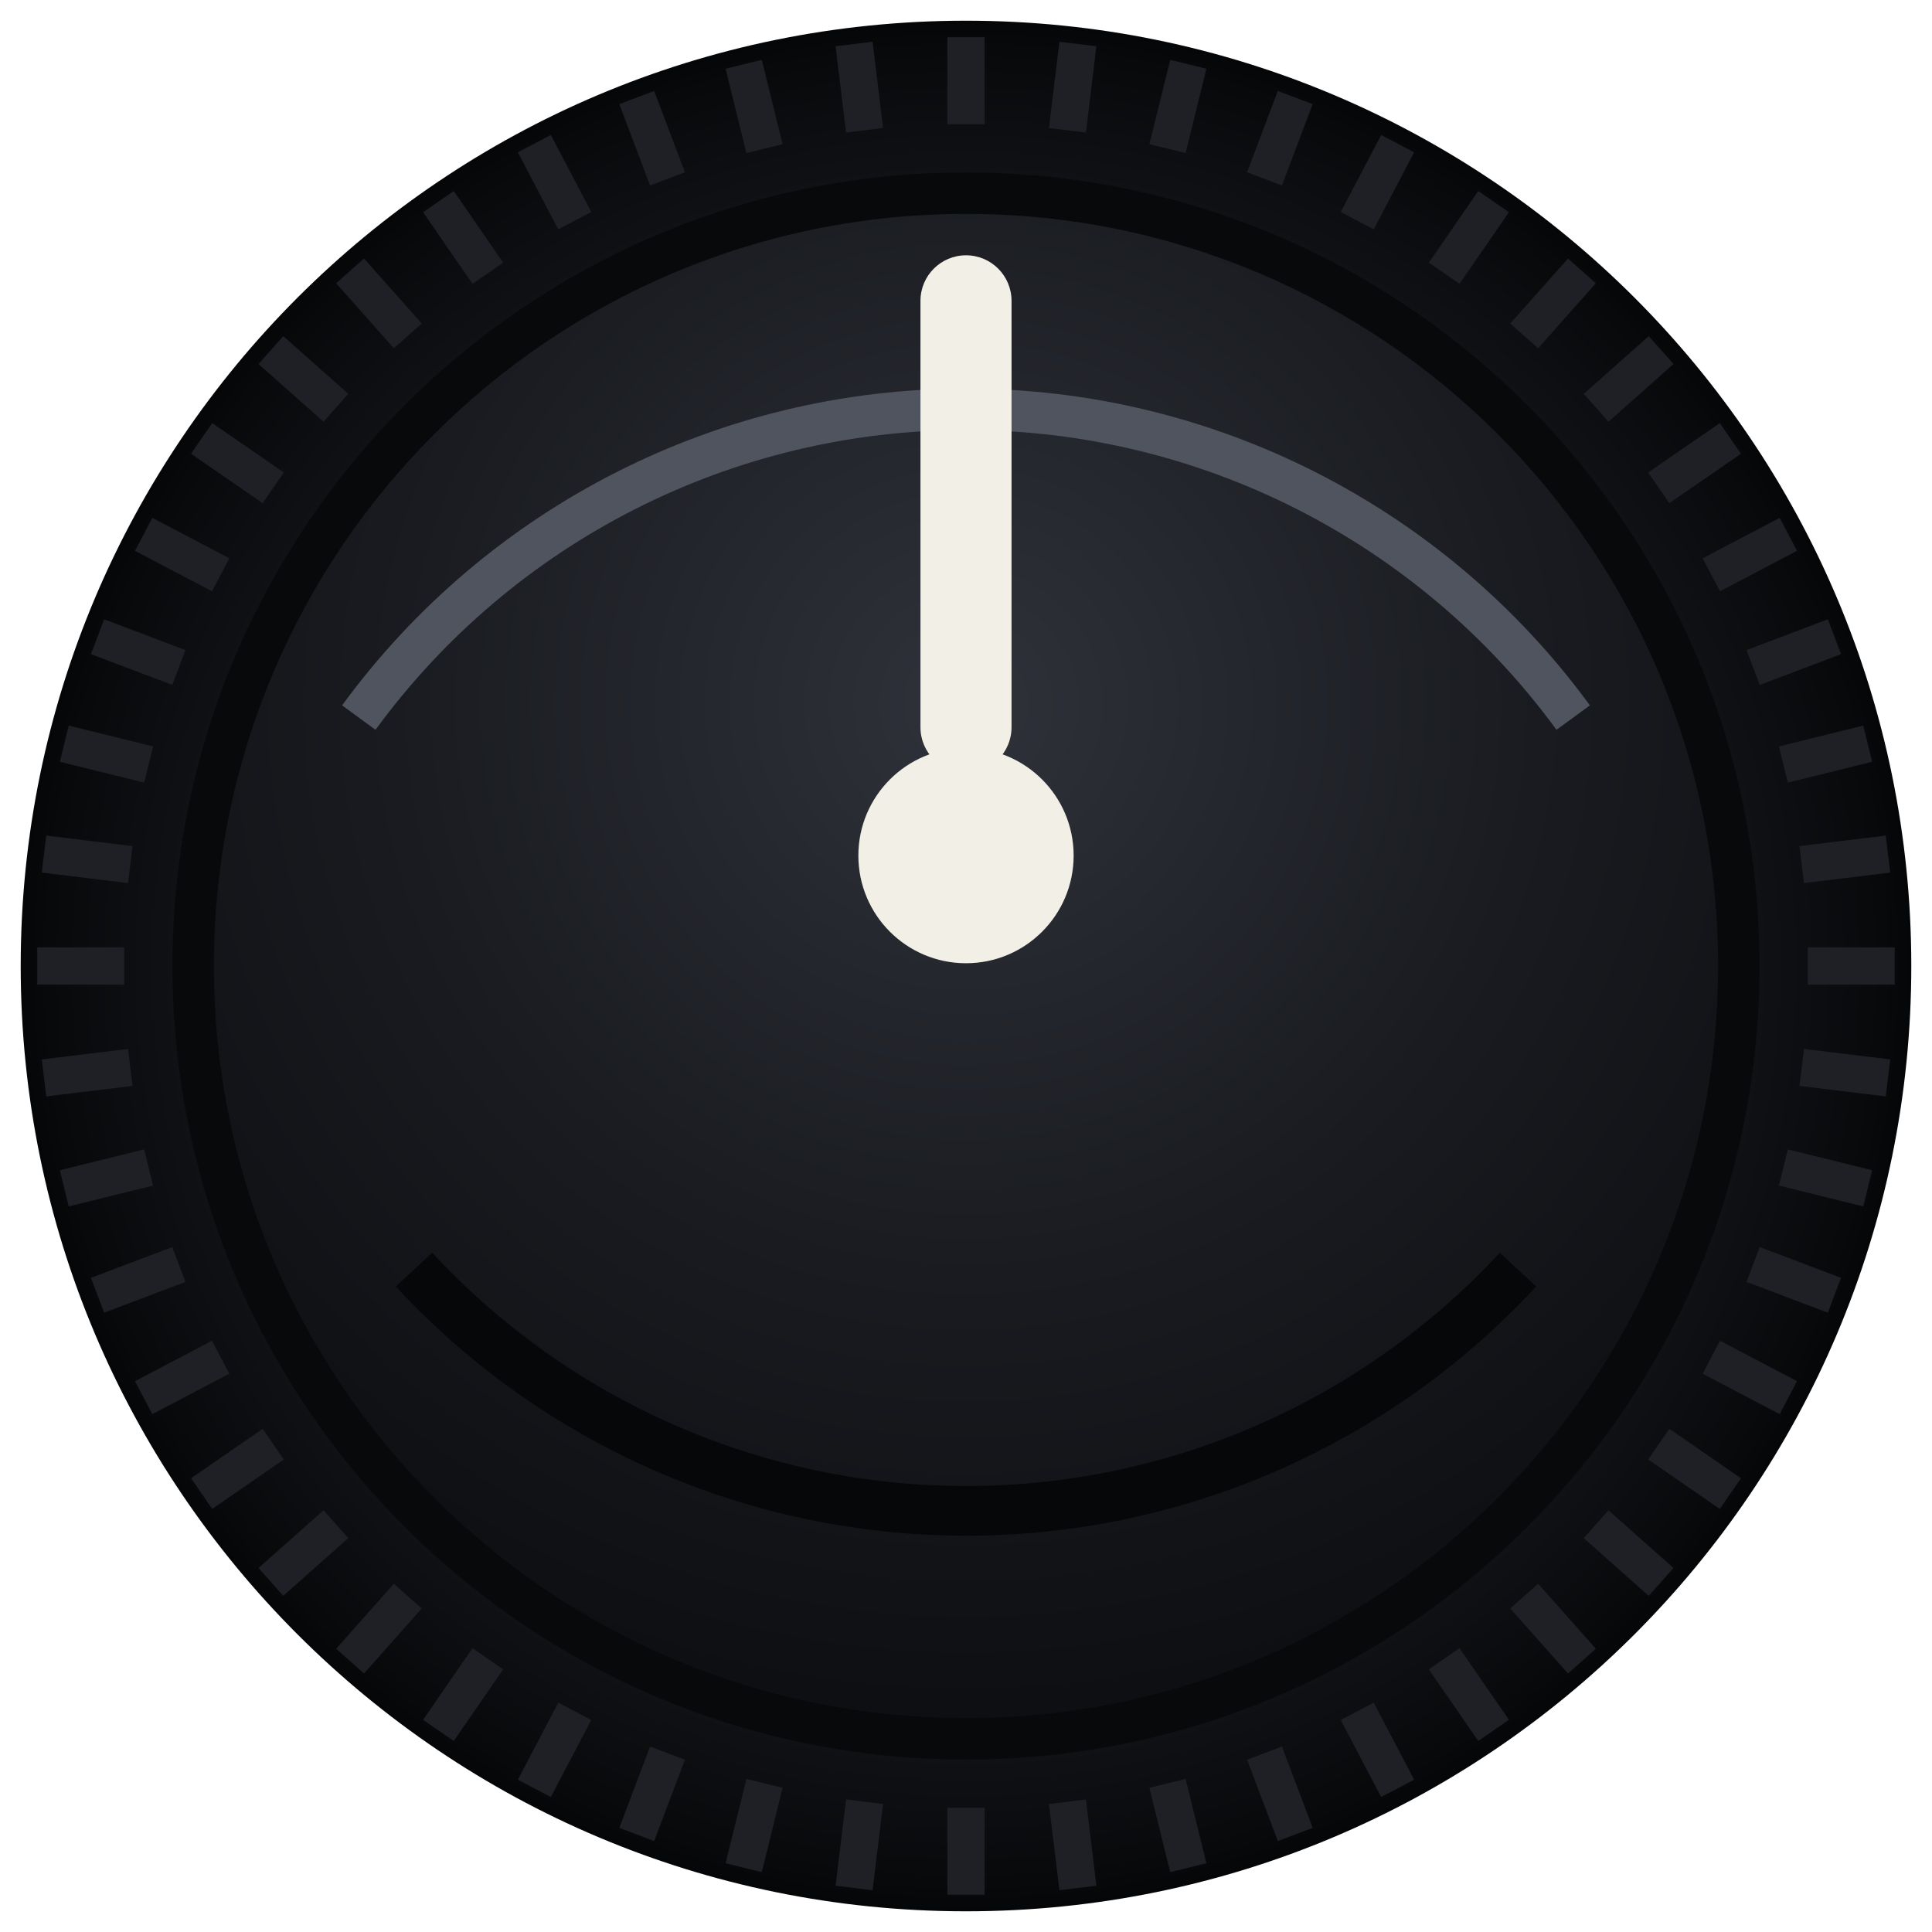
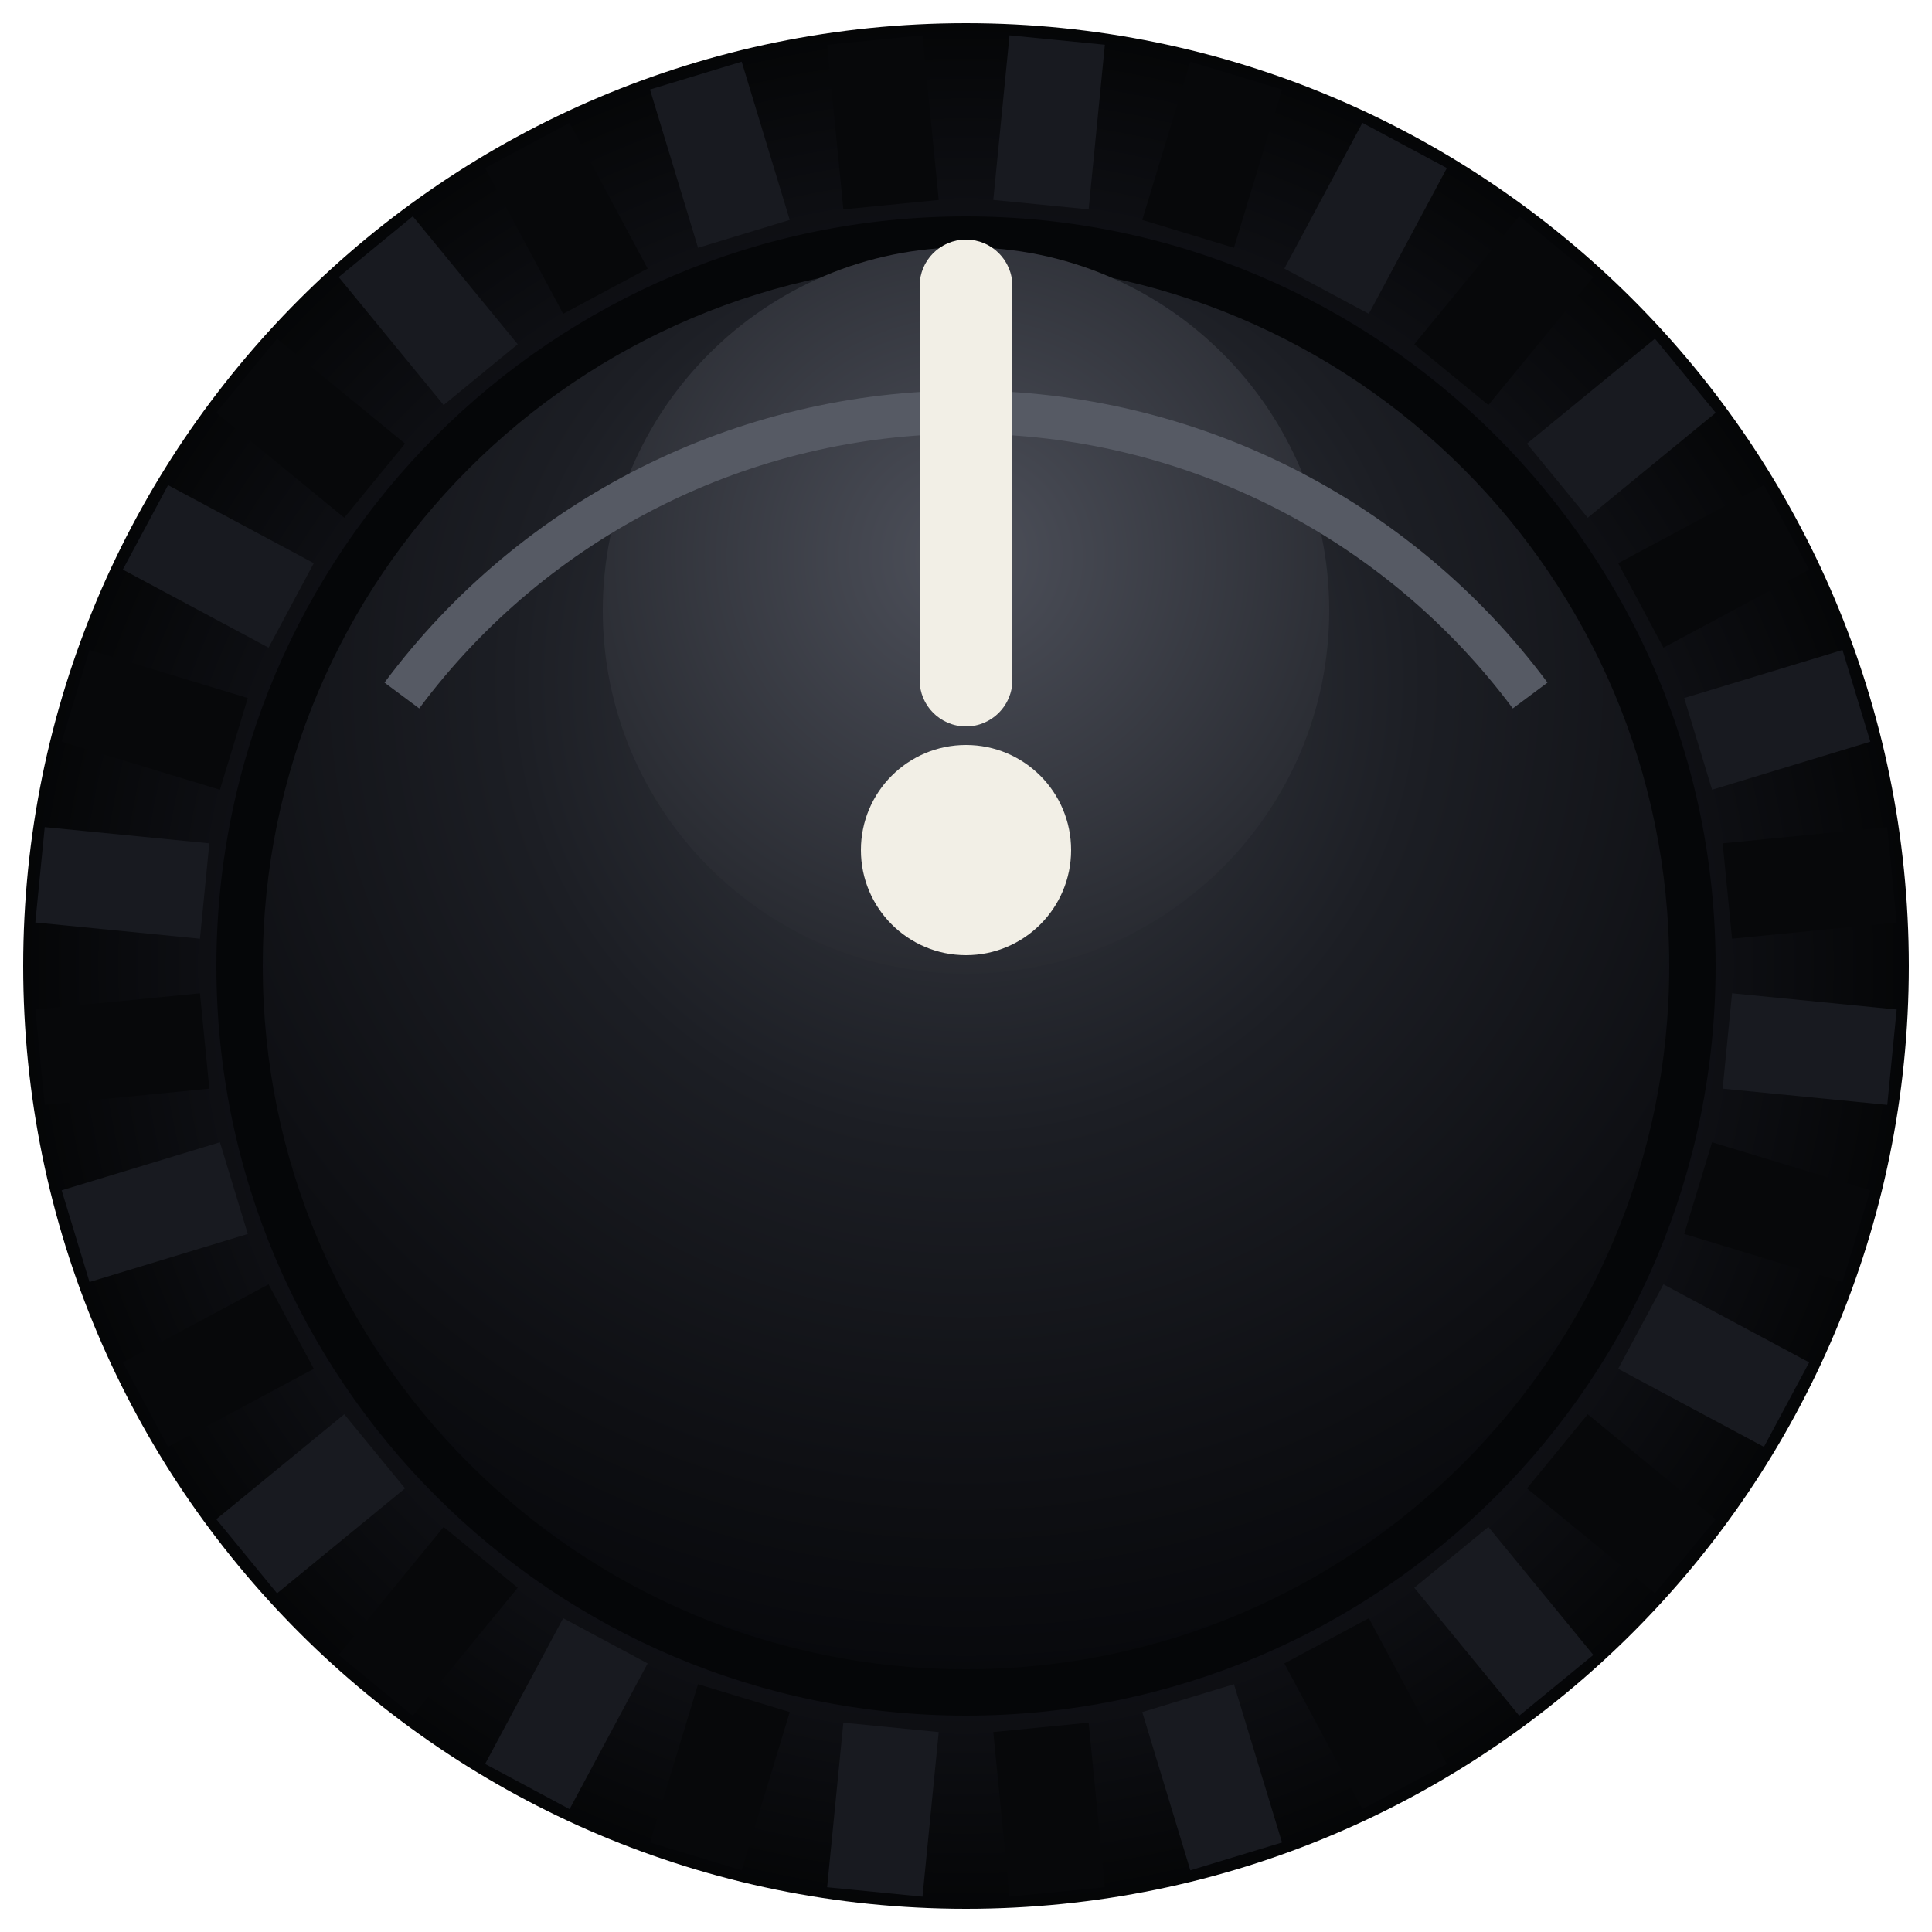
- <svg xmlns="http://www.w3.org/2000/svg" width="14mm" height="14mm" viewBox="0 0 14 14">
+ <svg xmlns="http://www.w3.org/2000/svg" width="12.5mm" height="12.5mm" viewBox="0 0 12.5 12.5">
  <defs>
-     <radialGradient id="cap" cx="7" cy="5.1" r="8.3" gradientUnits="userSpaceOnUse">
-       <stop offset="0" stop-color="#2f323a" />
-       <stop offset="0.5" stop-color="#191b20" />
-       <stop offset="1" stop-color="#0a0b0e" />
+     <radialGradient id="dome" gradientUnits="userSpaceOnUse" cx="6.25" cy="4.4" r="6.6">
+       <stop offset="0" style="stop-color:#3b3e46" />
+       <stop offset="0.45" style="stop-color:#1c1e24" />
+       <stop offset="0.8" style="stop-color:#0e0f13" />
+       <stop offset="1" style="stop-color:#07080b" />
    </radialGradient>
-     <radialGradient id="rim" cx="7" cy="7" r="7" gradientUnits="userSpaceOnUse">
-       <stop offset="0.72" stop-color="#15171b" />
-       <stop offset="0.95" stop-color="#08090b" />
-       <stop offset="1" stop-color="#030405" />
+     <radialGradient id="gloss" gradientUnits="userSpaceOnUse" cx="6.25" cy="3.6" r="3.1">
+       <stop offset="0" style="stop-color:#4d505a" />
+       <stop offset="1" style="stop-color:#23252b" />
+     </radialGradient>
+     <radialGradient id="skirt" gradientUnits="userSpaceOnUse" cx="6.25" cy="6.25" r="6.2">
+       <stop offset="0.75" style="stop-color:#101116" />
+       <stop offset="1" style="stop-color:#040506" />
    </radialGradient>
  </defs>
-   <circle cx="7.0" cy="7.0" r="6.85" fill="url(#rim)" />
-   <path d="M 13.100 7.000 L 13.730 7.000" stroke="#1e2026" stroke-width="0.27" />
-   <path d="M 13.056 7.735 L 13.681 7.811" stroke="#1e2026" stroke-width="0.27" />
-   <path d="M 12.923 8.460 L 13.534 8.611" stroke="#1e2026" stroke-width="0.27" />
-   <path d="M 12.704 9.163 L 13.293 9.386" stroke="#1e2026" stroke-width="0.27" />
-   <path d="M 12.401 9.835 L 12.959 10.128" stroke="#1e2026" stroke-width="0.27" />
-   <path d="M 12.020 10.465 L 12.539 10.823" stroke="#1e2026" stroke-width="0.27" />
-   <path d="M 11.566 11.045 L 12.037 11.463" stroke="#1e2026" stroke-width="0.27" />
-   <path d="M 11.045 11.566 L 11.463 12.037" stroke="#1e2026" stroke-width="0.27" />
-   <path d="M 10.465 12.020 L 10.823 12.539" stroke="#1e2026" stroke-width="0.27" />
-   <path d="M 9.835 12.401 L 10.128 12.959" stroke="#1e2026" stroke-width="0.27" />
-   <path d="M 9.163 12.704 L 9.386 13.293" stroke="#1e2026" stroke-width="0.27" />
-   <path d="M 8.460 12.923 L 8.611 13.534" stroke="#1e2026" stroke-width="0.27" />
-   <path d="M 7.735 13.056 L 7.811 13.681" stroke="#1e2026" stroke-width="0.27" />
-   <path d="M 7.000 13.100 L 7.000 13.730" stroke="#1e2026" stroke-width="0.27" />
-   <path d="M 6.265 13.056 L 6.189 13.681" stroke="#1e2026" stroke-width="0.27" />
-   <path d="M 5.540 12.923 L 5.389 13.534" stroke="#1e2026" stroke-width="0.27" />
-   <path d="M 4.837 12.704 L 4.614 13.293" stroke="#1e2026" stroke-width="0.27" />
-   <path d="M 4.165 12.401 L 3.872 12.959" stroke="#1e2026" stroke-width="0.27" />
-   <path d="M 3.535 12.020 L 3.177 12.539" stroke="#1e2026" stroke-width="0.27" />
-   <path d="M 2.955 11.566 L 2.537 12.037" stroke="#1e2026" stroke-width="0.27" />
-   <path d="M 2.434 11.045 L 1.963 11.463" stroke="#1e2026" stroke-width="0.27" />
-   <path d="M 1.980 10.465 L 1.461 10.823" stroke="#1e2026" stroke-width="0.27" />
-   <path d="M 1.599 9.835 L 1.041 10.128" stroke="#1e2026" stroke-width="0.27" />
-   <path d="M 1.296 9.163 L 0.707 9.386" stroke="#1e2026" stroke-width="0.27" />
-   <path d="M 1.077 8.460 L 0.466 8.611" stroke="#1e2026" stroke-width="0.27" />
-   <path d="M 0.944 7.735 L 0.319 7.811" stroke="#1e2026" stroke-width="0.27" />
-   <path d="M 0.900 7.000 L 0.270 7.000" stroke="#1e2026" stroke-width="0.27" />
-   <path d="M 0.944 6.265 L 0.319 6.189" stroke="#1e2026" stroke-width="0.27" />
-   <path d="M 1.077 5.540 L 0.466 5.389" stroke="#1e2026" stroke-width="0.27" />
-   <path d="M 1.296 4.837 L 0.707 4.614" stroke="#1e2026" stroke-width="0.27" />
-   <path d="M 1.599 4.165 L 1.041 3.872" stroke="#1e2026" stroke-width="0.27" />
-   <path d="M 1.980 3.535 L 1.461 3.177" stroke="#1e2026" stroke-width="0.27" />
-   <path d="M 2.434 2.955 L 1.963 2.537" stroke="#1e2026" stroke-width="0.27" />
-   <path d="M 2.955 2.434 L 2.537 1.963" stroke="#1e2026" stroke-width="0.27" />
-   <path d="M 3.535 1.980 L 3.177 1.461" stroke="#1e2026" stroke-width="0.27" />
-   <path d="M 4.165 1.599 L 3.872 1.041" stroke="#1e2026" stroke-width="0.27" />
-   <path d="M 4.837 1.296 L 4.614 0.707" stroke="#1e2026" stroke-width="0.27" />
-   <path d="M 5.540 1.077 L 5.389 0.466" stroke="#1e2026" stroke-width="0.27" />
-   <path d="M 6.265 0.944 L 6.189 0.319" stroke="#1e2026" stroke-width="0.27" />
-   <path d="M 7.000 0.900 L 7.000 0.270" stroke="#1e2026" stroke-width="0.27" />
-   <path d="M 7.735 0.944 L 7.811 0.319" stroke="#1e2026" stroke-width="0.27" />
-   <path d="M 8.460 1.077 L 8.611 0.466" stroke="#1e2026" stroke-width="0.27" />
-   <path d="M 9.163 1.296 L 9.386 0.707" stroke="#1e2026" stroke-width="0.27" />
-   <path d="M 9.835 1.599 L 10.128 1.041" stroke="#1e2026" stroke-width="0.27" />
-   <path d="M 10.465 1.980 L 10.823 1.461" stroke="#1e2026" stroke-width="0.27" />
-   <path d="M 11.045 2.434 L 11.463 1.963" stroke="#1e2026" stroke-width="0.27" />
-   <path d="M 11.566 2.955 L 12.037 2.537" stroke="#1e2026" stroke-width="0.27" />
-   <path d="M 12.020 3.535 L 12.539 3.177" stroke="#1e2026" stroke-width="0.27" />
-   <path d="M 12.401 4.165 L 12.959 3.872" stroke="#1e2026" stroke-width="0.27" />
-   <path d="M 12.704 4.837 L 13.293 4.614" stroke="#1e2026" stroke-width="0.27" />
-   <path d="M 12.923 5.540 L 13.534 5.389" stroke="#1e2026" stroke-width="0.27" />
-   <path d="M 13.056 6.265 L 13.681 6.189" stroke="#1e2026" stroke-width="0.27" />
-   <circle cx="7.0" cy="7.0" r="5.75" fill="#08090b" />
-   <circle cx="7.0" cy="7.0" r="5.45" fill="url(#cap)" />
-   <path d="M 2.6 5.2 A 5.45 5.45 0 0 1 11.4 5.2" stroke="#50545e" stroke-width="0.3" fill="none" />
-   <path d="M 3.0 9.2 A 5.45 5.45 0 0 0 11.0 9.2" stroke="#060708" stroke-width="0.36" fill="none" />
-   <rect x="6.67" y="1.85" width="0.66" height="3.75" rx="0.33" fill="#f2efe6" />
-   <circle cx="7.0" cy="6.2" r="0.78" fill="#f2efe6" />
+   <circle cx="6.25" cy="6.25" r="6.1" fill="url(#skirt)" />
+   <path d="M 11.176 6.735 L 12.241 6.840" stroke="#181a20" stroke-width="0.62" />
+   <path d="M 10.987 7.687 L 12.011 7.998" stroke="#07080a" stroke-width="0.62" />
+   <path d="M 10.616 8.583 L 11.559 9.088" stroke="#181a20" stroke-width="0.62" />
+   <path d="M 10.076 9.390 L 10.904 10.069" stroke="#07080a" stroke-width="0.62" />
+   <path d="M 9.390 10.076 L 10.069 10.904" stroke="#181a20" stroke-width="0.62" />
+   <path d="M 8.583 10.616 L 9.088 11.559" stroke="#07080a" stroke-width="0.62" />
+   <path d="M 7.687 10.987 L 7.998 12.011" stroke="#181a20" stroke-width="0.62" />
+   <path d="M 6.735 11.176 L 6.840 12.241" stroke="#07080a" stroke-width="0.62" />
+   <path d="M 5.765 11.176 L 5.660 12.241" stroke="#181a20" stroke-width="0.62" />
+   <path d="M 4.813 10.987 L 4.502 12.011" stroke="#07080a" stroke-width="0.62" />
+   <path d="M 3.917 10.616 L 3.412 11.559" stroke="#181a20" stroke-width="0.62" />
+   <path d="M 3.110 10.076 L 2.431 10.904" stroke="#07080a" stroke-width="0.62" />
+   <path d="M 2.424 9.390 L 1.596 10.069" stroke="#181a20" stroke-width="0.62" />
+   <path d="M 1.884 8.583 L 0.941 9.088" stroke="#07080a" stroke-width="0.62" />
+   <path d="M 1.513 7.687 L 0.489 7.998" stroke="#181a20" stroke-width="0.62" />
+   <path d="M 1.324 6.735 L 0.259 6.840" stroke="#07080a" stroke-width="0.62" />
+   <path d="M 1.324 5.765 L 0.259 5.660" stroke="#181a20" stroke-width="0.62" />
+   <path d="M 1.513 4.813 L 0.489 4.502" stroke="#07080a" stroke-width="0.62" />
+   <path d="M 1.884 3.917 L 0.941 3.412" stroke="#181a20" stroke-width="0.62" />
+   <path d="M 2.424 3.110 L 1.596 2.431" stroke="#07080a" stroke-width="0.62" />
+   <path d="M 3.110 2.424 L 2.431 1.596" stroke="#181a20" stroke-width="0.62" />
+   <path d="M 3.917 1.884 L 3.412 0.941" stroke="#07080a" stroke-width="0.62" />
+   <path d="M 4.813 1.513 L 4.502 0.489" stroke="#181a20" stroke-width="0.62" />
+   <path d="M 5.765 1.324 L 5.660 0.259" stroke="#07080a" stroke-width="0.62" />
+   <path d="M 6.735 1.324 L 6.840 0.259" stroke="#181a20" stroke-width="0.62" />
+   <path d="M 7.687 1.513 L 7.998 0.489" stroke="#07080a" stroke-width="0.62" />
+   <path d="M 8.583 1.884 L 9.088 0.941" stroke="#181a20" stroke-width="0.62" />
+   <path d="M 9.390 2.424 L 10.069 1.596" stroke="#07080a" stroke-width="0.62" />
+   <path d="M 10.076 3.110 L 10.904 2.431" stroke="#181a20" stroke-width="0.62" />
+   <path d="M 10.616 3.917 L 11.559 3.412" stroke="#07080a" stroke-width="0.62" />
+   <path d="M 10.987 4.813 L 12.011 4.502" stroke="#181a20" stroke-width="0.62" />
+   <path d="M 11.176 5.765 L 12.241 5.660" stroke="#07080a" stroke-width="0.62" />
+   <circle cx="6.25" cy="6.25" r="4.85" fill="#050608" />
+   <circle cx="6.25" cy="6.25" r="4.55" fill="url(#dome)" />
+   <circle cx="6.25" cy="3.95" r="2.35" fill="url(#gloss)" />
+   <path d="M 2.6 4.5 A 4.55 4.55 0 0 1 9.9 4.5" stroke="#565a64" stroke-width="0.28" fill="none" />
+   <rect x="5.95" y="1.55" width="0.6" height="3.15" rx="0.3" fill="#f2efe6" />
+   <circle cx="6.25" cy="5.5" r="0.68" fill="#f2efe6" />
</svg>
